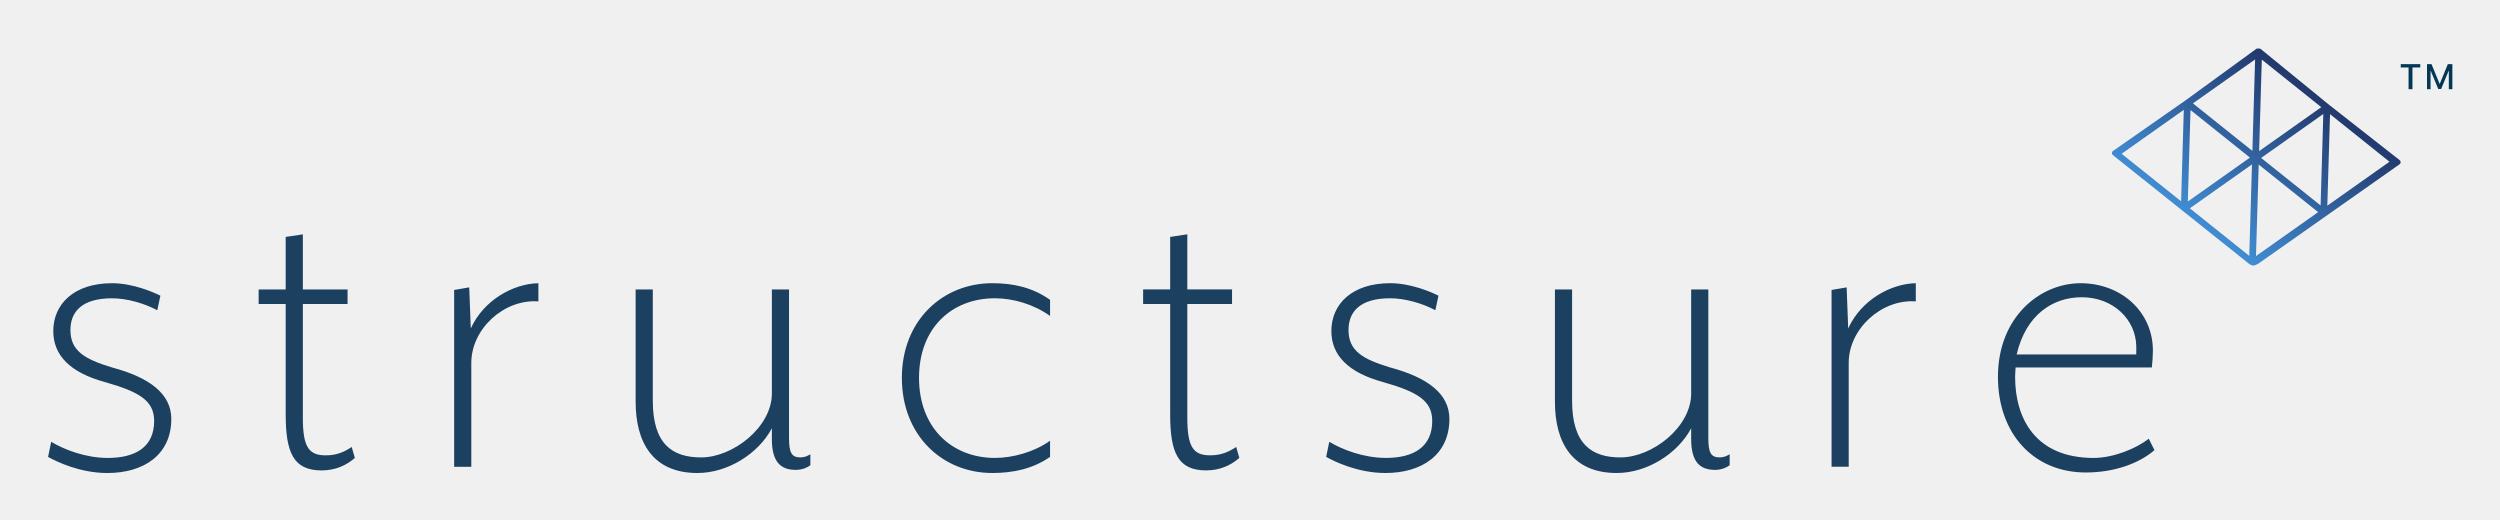
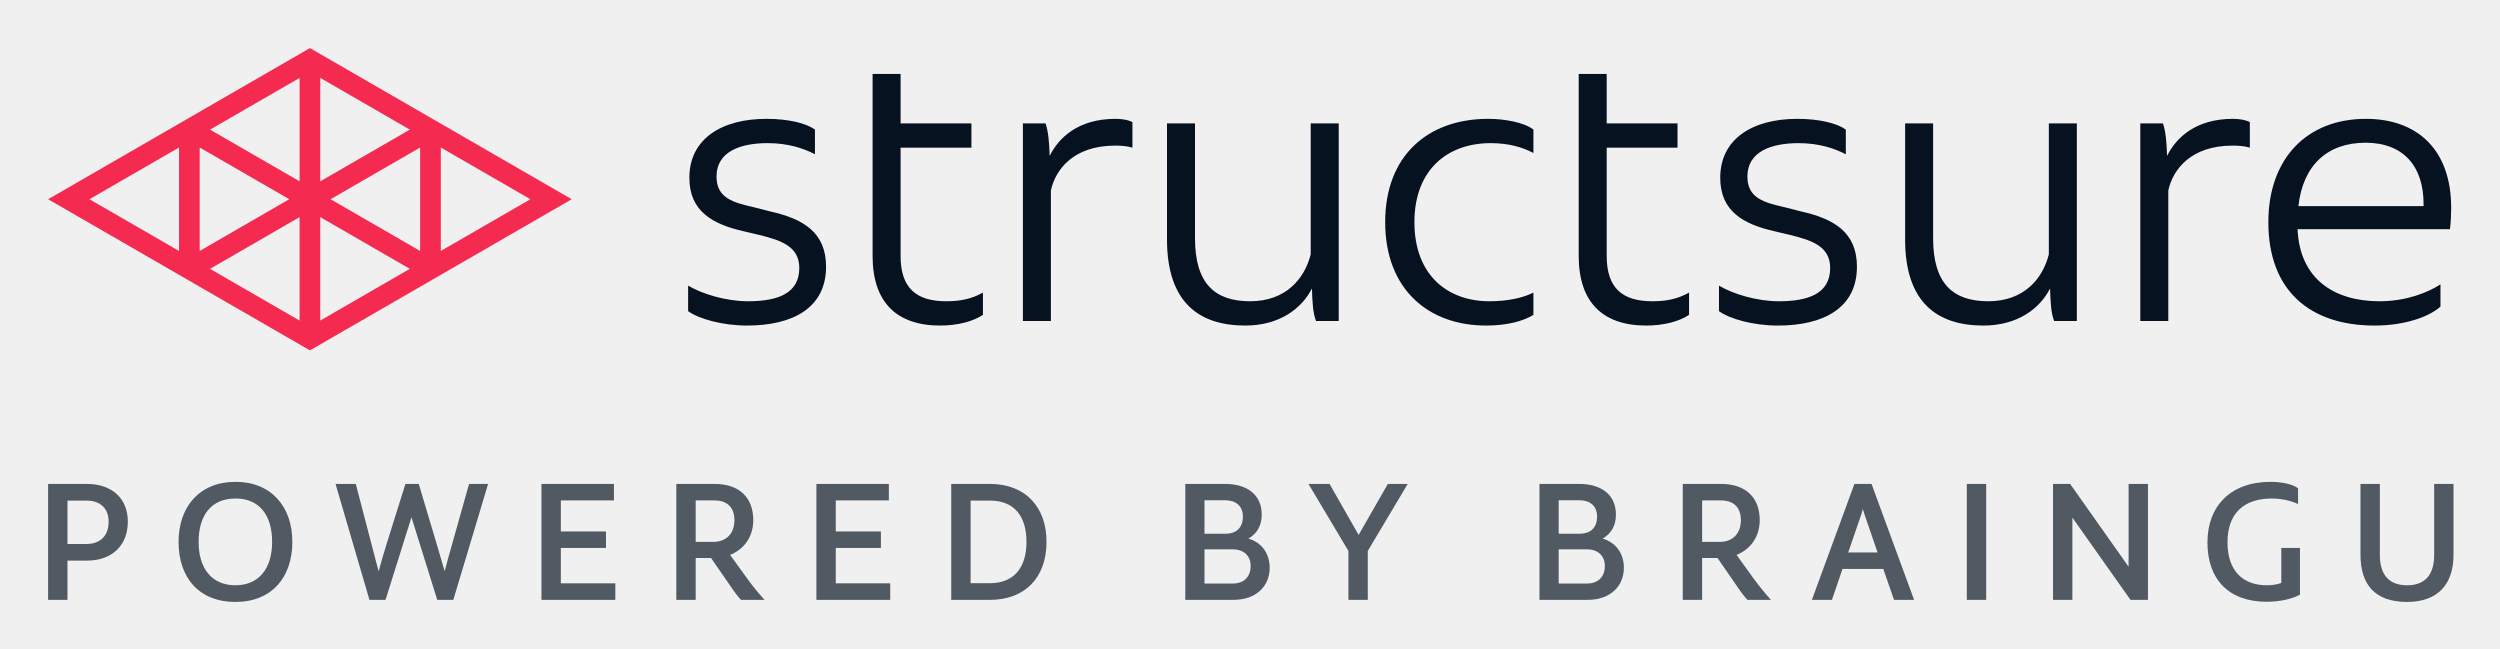
- <svg xmlns="http://www.w3.org/2000/svg" role="img" viewBox="-7.52 -7.52 391.04 81.29">
+ <svg xmlns="http://www.w3.org/2000/svg" role="img" viewBox="64.33 66.33 762.84 197.84">
+   <g clip-path="url(#clip0_690_3130)">
+     <path fill="#F52A50" d="M158.899 81l-79.889 46.123 79.886 46.123 79.886-46.123L158.899 81zm-39.941 61.904l-27.333-15.781 27.333-15.781v31.562zm6.304-31.562l27.326 15.777h-.003l-27.323 15.782v-31.563.004zm30.482 52.803h-.007l-27.323-15.781 27.323-15.777h.007v31.558zm.003-42.486h-.003l-27.327-15.777 27.327-15.778h.003v31.555zm6.301-31.559h.007l27.322 15.778h.004l-27.326 15.778h-.004l-.003.003V90.1zm.003 74.042h-.007v-31.559h.007l27.326 15.781-27.326 15.778zm30.478-21.238l-13.663-7.89-13.663-7.887v-.008l27.323-15.777v31.562h.003zm6.308-31.562l27.333 15.781-27.333 15.781v-31.562z" />
+   </g>
+   <g fill="#061220" clip-path="url(#clip1_690_3130)">
+     <path d="M292.519 158.258c9.173 0 15.706-2.387 15.706-10.177 0-6.534-5.528-8.419-12.187-10.052l-4.775-1.131c-9.423-2.14-16.585-6.035-16.585-16.338 0-11.81 9.8-17.967 23.496-17.967 6.91 0 12.187 1.382 14.826 3.267v7.539c-3.644-1.885-8.293-3.393-14.449-3.393-8.419 0-15.581 2.639-15.581 10.177 0 6.534 4.901 7.916 11.56 9.424l4.9 1.256c10.052 2.262 16.962 6.408 16.962 16.837 0 12.69-10.303 17.967-24.124 17.967-7.413 0-14.7-2.01-17.967-4.397v-7.79c4.146 2.513 11.559 4.774 18.218 4.774v.004zm38.071-69.361h8.544v15.078h21.611v7.413h-21.611v33.045c0 9.8 4.774 13.821 13.947 13.821 4.397 0 7.79-.754 11.182-2.638v6.784c-3.015 2.011-7.664 3.267-13.067 3.267-13.319 0-20.606-7.162-20.606-21.234V88.897zm45.861 15.078h6.911c.879 2.513 1.131 6.031 1.256 9.926 2.764-5.528 8.67-11.308 20.104-11.308 1.633 0 3.769.251 5.151 1.005v7.79c-1.508-.502-3.518-.628-5.277-.628-12.69 0-18.219 7.288-19.601 13.695v39.83h-8.544v-60.31zm43.973 35.432v-35.432h8.544v35.055c0 13.821 6.031 19.224 16.836 19.224 10.806 0 16.586-6.785 18.47-14.323v-39.956h8.544v60.31h-6.91c-1.005-2.513-1.131-6.031-1.257-9.926-3.141 6.157-9.926 11.308-20.354 11.308-14.073 0-23.873-7.036-23.873-26.26zm97.986-36.814c4.9 0 10.805 1.005 13.821 3.267v7.162c-3.267-1.759-7.539-3.016-13.068-3.016-12.941 0-23.244 7.916-23.244 24.124 0 16.209 10.177 24.124 22.868 24.124 5.528 0 10.177-1.005 13.444-2.638v6.785c-3.016 1.884-7.916 3.266-14.45 3.266-17.59 0-30.783-11.056-30.783-31.537 0-20.48 13.193-31.537 31.412-31.537zm27.639-13.695h8.544v15.078h21.611v7.413h-21.611v33.045c0 9.8 4.774 13.821 13.947 13.821 4.397 0 7.79-.754 11.182-2.638v6.784c-3.015 2.011-7.664 3.267-13.067 3.267-13.319 0-20.606-7.162-20.606-21.234V88.897zm61.027 69.361c9.172 0 15.706-2.388 15.706-10.178 0-6.533-5.529-8.418-12.188-10.051l-4.774-1.131c-9.424-2.136-16.586-6.031-16.586-16.334 0-11.811 9.801-17.968 23.496-17.968 6.911 0 12.188 1.383 14.826 3.267v7.539c-3.643-1.885-8.292-3.392-14.449-3.392-8.418 0-15.58 2.638-15.58 10.177 0 6.534 4.9 7.916 11.559 9.423l4.901 1.257c10.051 2.261 16.962 6.408 16.962 16.836 0 12.691-10.303 17.968-24.124 17.968-7.413 0-14.701-2.011-17.968-4.398v-7.79c4.147 2.513 11.56 4.775 18.219 4.775zm38.574-18.851v-35.432h8.544v35.055c0 13.821 6.031 19.224 16.837 19.224 10.805 0 16.585-6.785 18.47-14.323v-39.956h8.544v60.31h-6.911c-1.005-2.513-1.131-6.031-1.256-9.926-3.141 6.157-9.926 11.308-20.355 11.308-14.072 0-23.873-7.036-23.873-26.26zm71.762-35.432h6.911c.879 2.513 1.13 6.031 1.256 9.926 2.764-5.528 8.67-11.308 20.104-11.308 1.633 0 3.769.251 5.151 1.005v7.79c-1.508-.502-3.518-.628-5.277-.628-12.69 0-18.219 7.288-19.601 13.695v39.83h-8.544v-60.31zm39.072 30.155c0-19.349 11.685-31.537 29.779-31.537 15.58 0 26.008 9.298 26.008 27.14 0 2.01-.125 4.774-.377 6.533h-46.489c.628 15.203 11.183 21.988 25.004 21.988 8.167 0 14.7-2.638 18.595-5.151v6.785c-3.518 3.141-10.931 5.779-20.103 5.779-19.601 0-32.417-10.554-32.417-31.537zm47.369-4.9v-.628c0-11.56-6.157-18.722-17.716-18.722-11.56 0-19.098 6.785-20.48 19.35h38.196z" />
+   </g>
+   <path fill="#515963" d="M79.01 249.365h5.91v-11.968h5.858c7.863 0 12.559-4.712 12.559-11.914 0-6.937-4.696-11.491-12.559-11.491h-11.768v35.373zm5.91-17.051v-13.238h5.805c4.116 0 6.755 2.33 6.755 6.407 0 4.448-2.639 6.831-6.755 6.831h-5.805zM136.175 250c11.135 0 17.362-7.572 17.362-18.322 0-10.696-6.385-18.321-17.362-18.321-10.976 0-17.362 7.625-17.362 18.321 0 10.856 6.175 18.322 17.362 18.322zm-11.24-18.322c0-8.048 3.8-13.238 11.24-13.238 7.388 0 11.188 5.19 11.188 13.238 0 8.049-3.958 13.239-11.188 13.239-7.282 0-11.24-5.19-11.24-13.239zm72.549.318l-5.383-18.004h-4.063l-5.647 18.004c-.897 2.86-1.847 6.09-2.533 8.684-.58-2.33-1.425-5.507-2.269-8.684l-4.697-18.004h-6.174l10.343 35.373h4.908l7.916-25.206 7.863 25.206h4.907l10.607-35.373h-5.804l-5.066 18.004c-.898 3.177-1.795 6.301-2.375 8.631-.739-2.488-1.636-5.666-2.533-8.631zm32.069 17.369h22.533v-5.031h-16.623v-10.802h13.774v-5.031h-13.774v-9.478h16.201v-5.031h-22.111v35.373zm41.145 0h5.91v-12.762h4.697l6.069 8.79c1.266 1.906 2.322 3.177 3.061 3.972h7.177c-1.32-1.43-3.378-3.866-5.067-6.196l-5.435-7.519c4.38-1.748 7.071-5.666 7.071-10.591 0-6.777-4.116-11.067-11.82-11.067h-11.663v35.373zm5.91-17.687v-12.655h5.7c3.958 0 6.121 2.171 6.121 6.036 0 4.078-2.48 6.619-6.491 6.619h-5.33zm36.833 17.687h22.533v-5.031h-16.623v-10.802h13.774v-5.031h-13.774v-9.478h16.201v-5.031h-22.111v35.373zm41.145 0h11.821c10.818 0 17.256-6.937 17.256-17.687 0-10.643-6.438-17.686-17.256-17.686h-11.821v35.373zm5.911-5.084v-25.205h5.91c7.23 0 11.135 4.554 11.135 12.602 0 8.208-4.116 12.603-11.135 12.603h-5.91zm65.506 5.084h14.723c6.86 0 11.029-4.131 11.029-9.797 0-4.395-2.48-7.731-6.491-8.896 2.534-1.429 4.064-3.865 4.064-7.307 0-6.195-4.591-9.373-11.188-9.373h-12.137v35.373zm5.858-4.978v-10.432h8.601c3.694 0 5.488 2.277 5.488 5.031 0 3.283-1.952 5.401-5.488 5.401h-8.601zm0-15.197v-10.22h6.279c3.114 0 5.436 1.588 5.436 4.977 0 3.707-2.322 5.243-5.225 5.243h-6.49zm43.919 5.242v14.933h5.911v-14.933l12.19-20.44h-6.069l-8.918 15.568-8.866-15.568h-6.438l12.19 20.44zm58.301 14.933h14.724c6.86 0 11.029-4.131 11.029-9.797 0-4.395-2.48-7.731-6.491-8.896 2.533-1.429 4.063-3.865 4.063-7.307 0-6.195-4.591-9.373-11.187-9.373h-12.138v35.373zm5.858-4.978v-10.432h8.602c3.694 0 5.488 2.277 5.488 5.031 0 3.283-1.953 5.401-5.488 5.401h-8.602zm0-15.197v-10.22h6.28c3.113 0 5.435 1.588 5.435 4.977 0 3.707-2.322 5.243-5.224 5.243h-6.491zm37.864 20.175h5.911v-12.762h4.696l6.069 8.79c1.267 1.906 2.322 3.177 3.061 3.972h7.177c-1.32-1.43-3.378-3.866-5.066-6.196l-5.436-7.519c4.38-1.748 7.072-5.666 7.072-10.591 0-6.777-4.117-11.067-11.821-11.067h-11.663v35.373zm5.911-17.687v-12.655h5.699c3.958 0 6.122 2.171 6.122 6.036 0 4.078-2.481 6.619-6.491 6.619h-5.33zm50.107-6.724l3.43 9.955h-8.971l3.43-9.955c.37-1.007.739-2.172 1.056-3.284.316 1.112.686 2.277 1.055 3.284zm-16.623 24.411h6.122l3.219-9.426h12.454l3.272 9.426h6.121l-12.982-35.373h-5.224l-12.982 35.373zm47.276 0h5.911v-35.373h-5.911v35.373zm49.945 0h5.33v-35.373h-5.91v25.259l-17.837-25.259h-5.224v35.373h5.91v-25.1l17.731 25.1zm23.48-17.475c0 11.226 6.544 18.057 17.995 18.057 4.328 0 7.916-.9 10.238-2.171v-14.244h-5.699v10.696c-1.372.477-2.903.689-4.38.689-7.441 0-12.032-4.501-12.032-13.08 0-9.002 5.119-13.397 13.562-13.397 3.166 0 6.28.848 7.968 1.695v-4.766c-1.213-1.112-4.591-2.012-8.337-2.012-12.243 0-19.315 7.36-19.315 18.533zm46.699 3.707c0 9.055 4.38 14.403 14.196 14.403 9.604 0 14.195-5.56 14.195-14.403v-21.605h-5.91v21.658c0 6.195-2.85 9.267-8.285 9.267-5.383 0-8.285-3.072-8.285-9.267v-21.658h-5.911v21.605z" />
  <defs>
-     <clipPath id="a" clipPathUnits="userSpaceOnUse">
-       <path d="M0 0h2821v498H0z" />
+     <clipPath id="clip0_690_3130">
+       <path fill="#fff" d="M0 0h159.772v92.246H0z" transform="translate(79.01 81)" />
    </clipPath>
-     <clipPath id="b" clipPathUnits="userSpaceOnUse">
-       <path d="M2666.81 429.18l-72.94-51.563 3.17 107.344zm80-64.004l-72.92-51.543 3.17 107.344zm-163.68 4.863l-72.91-51.531 3.18 107.332zm80.02-63.984l-72.95-51.543 3.2 107.324zm-150.55 4.472l72.92 51.543-3.21-107.324zm-80.02 63.985l72.94 51.562-3.18-107.332zm163.67-4.864l72.93 51.563-3.17-107.344zm-80.01 64.004l72.92 51.543-3.17-107.332zm63.46-186.328s3.72-3.543 6.63-3.816c3.45-.332 7.34 2.597 7.34 2.597l164.45 115.704c.48.39 1.94 1.035 1.76 3.183-.13 1.629-1.63 2.449-1.63 2.449l-82.43 64.629-80.3 65.547c-.08.059-.18.09-.26.149-.1.078-.21.136-.32.195-.33.176-.67.312-1.03.391-.09.019-.17.058-.26.066-.45.07-.9.059-1.34-.027-.1-.02-.19-.071-.29-.09-.2-.059-.42-.098-.61-.184-.16-.078-.29-.187-.43-.273-.06-.039-.14-.051-.2-.09l-83.37-60.684-85.16-59.414s-1.08-.976-1.08-2.304c0-1.231.85-2.137.85-2.137z" />
+     <clipPath id="clip1_690_3130">
+       <path fill="#fff" d="M0 0h542.278v76.77H0z" transform="translate(274.301 88.897)" />
    </clipPath>
-     <linearGradient id="c" x1="0" x2="1" y1="0" y2="0" gradientTransform="scale(209.14 -209.14) rotate(-52.843 4.663 -12.847)" gradientUnits="userSpaceOnUse" spreadMethod="pad">
-       <stop offset="0" stop-color="#418dd3" />
-       <stop offset="0" stop-color="#418dd3" />
-       <stop offset="1" stop-color="#22386b" />
-       <stop offset="1" stop-color="#22386b" />
-     </linearGradient>
  </defs>
-   <path fill="#043756" d="M369.219 6.427V3.031h-1.223v-.523h3.051v.523h-1.22v3.396h-.608m6.852 0h-.557V3.542h-.019l-1.183 2.855h-.451l-1.184-2.855h-.019v2.885h-.555v-3.919h.704l1.268 3.094h.021l1.267-3.094h.707v3.919" />
-   <g clip-path="url(#a)" transform="matrix(.13333 0 0 -.13333 0 66.467)">
-     <g clip-path="url(#b)">
-       <path fill="url(#c)" d="M2584 243v1h-2v1h-1v1h-1v1h-2v1h-1v1h-1v1h-1v1h-2v1h-1v1h-1v1h-1v1h-2v1h-1v1h-1v1h-1v1h-2v1h-1v1h-1v1h-1v1h-2v1h-1v1h-1v1h-1v1h-2v1h-1v1h-1v1h-1v1h-2v1h-1v1h-1v1h-1v1h-2v1h-1v1h-1v1h-1v1h-2v1h-1v1h-1v1h-1v1h-2v1h-1v1h-1v1h-1v1h-2v1h-1v1h-1v1h-1v1h-2v1h-1v1h-1v1h-2v1h-1v1h-1v1h-1v1h-2v1h-1v1h-1v1h-1v1h-2v1h-1v1h-1v1h-1v1h-2v1h-1v1h-1v1h-1v1h-2v1h-1v1h-1v1h-1v1h-2v1h-1v1h-1v1h-1v1h-2v1h-1v1h-1v1h-1v1h-2v1h-1v1h-1v1h-1v1h-2v1h-1v1h-1v1h-1v1h-2v1h-1v1h-1v1h-1v1h-2v1h-1v1h-1v1h-1v1h-2v1h-1v1h-1v1h-1v1h-2v1h-1v1h-1v1h-1v1h-2v1h-1v1h-1v1h-1v1h-2v1h-1v1h-1v1h-1v1h-2v1h-1v1h-1v1h-1v1h-2v1h-1v1h-1v1h-1v1h-2v1h-1v1h-1v1h-1v1h-2v1h-1v1h-1v1h-1v1h-2v1h-1v1h-1v1h-1v5h1v1h2v1h1v1h2v1h1v1h1v1h2v1h1v1h2v1h1v1h2v1h1v1h1v1h2v1h1v1h2v1h1v1h2v1h1v1h1v1h2v1h1v1h2v1h1v1h2v1h1v1h2v1h1v1h1v1h2v1h1v1h2v1h1v1h2v1h1v1h1v1h2v1h1v1h2v1h1v1h2v1h1v1h1v1h2v1h1v1h2v1h1v1h2v1h1v1h1v1h2v1h1v1h2v1h1v1h2v1h1v1h2v1h1v1h1v1h2v1h1v1h2v1h1v1h1v1h2v1h1v1h1v1h2v1h1v1h2v1h1v1h1v1h2v1h1v1h1v1h2v1h1v1h2v1h1v1h1v1h2v1h1v1h1v1h2v1h1v1h2v1h1v1h1v1h2v1h1v1h1v1h2v1h1v1h2v1h1v1h1v1h2v1h1v1h1v1h2v1h1v1h2v1h1v1h1v1h2v1h1v1h1v1h2v1h1v1h2v1h1v1h1v1h2v1h1v1h1v1h2v1h1v1h2v1h1v1h1v1h8v-1h1v-1h1v-1h1v-1h2v-1h1v-1h1v-1h1v-1h2v-1h1v-1h1v-1h1v-1h1v-1h2v-1h1v-1h1v-1h1v-1h2v-1h1v-1h1v-1h1v-1h2v-1h1v-1h1v-1h1v-1h1v-1h2v-1h1v-1h1v-1h1v-1h2v-1h1v-1h1v-1h1v-1h1v-1h2v-1h1v-1h1v-1h1v-1h2v-1h1v-1h1v-1h1v-1h1v-1h2v-1h1v-1h1v-1h1v-1h2v-1h1v-1h1v-1h1v-1h1v-1h2v-1h1v-1h1v-1h1v-1h2v-1h1v-1h1v-1h1v-1h2v-1h1v-1h1v-1h1v-1h1v-1h2v-1h1v-1h1v-1h2v-1h1v-1h1v-1h1v-1h2v-1h1v-1h1v-1h1v-1h2v-1h1v-1h1v-1h2v-1h1v-1h1v-1h1v-1h2v-1h1v-1h1v-1h1v-1h2v-1h1v-1h1v-1h2v-1h1v-1h1v-1h1v-1h2v-1h1v-1h1v-1h1v-1h2v-1h1v-1h1v-1h2v-1h1v-1h1v-1h1v-1h2v-1h1v-1h1v-1h2v-1h1v-1h1v-1h1v-1h2v-1h1v-1h1v-1h1v-1h2v-1h1v-1h1v-1h2v-1h1v-1h1v-1h1v-1h2v-1h1v-1h1v-1h1v-1h2v-1h1v-1h1v-1h1v-5h-1v-1h-2v-1h-1v-1h-1v-1h-2v-1h-1v-1h-2v-1h-1v-1h-1v-1h-2v-1h-1v-1h-2v-1h-1v-1h-2v-1h-1v-1h-1v-1h-2v-1h-1v-1h-2v-1h-1v-1h-2v-1h-1v-1h-1v-1h-2v-1h-1v-1h-2v-1h-1v-1h-1v-1h-2v-1h-1v-1h-2v-1h-1v-1h-2v-1h-1v-1h-1v-1h-2v-1h-1v-1h-2v-1h-1v-1h-2v-1h-1v-1h-1v-1h-2v-1h-1v-1h-2v-1h-1v-1h-1v-1h-2v-1h-1v-1h-2v-1h-1v-1h-2v-1h-1v-1h-1v-1h-2v-1h-1v-1h-2v-1h-1v-1h-2v-1h-1v-1h-1v-1h-2v-1h-1v-1h-2v-1h-1v-1h-1v-1h-2v-1h-1v-1h-2v-1h-1v-1h-2v-1h-1v-1h-1v-1h-2v-1h-1v-1h-2v-1h-1v-1h-2v-1h-1v-1h-1v-1h-2v-1h-1v-1h-2v-1h-1v-1h-2v-1h-1v-1h-1v-1h-2v-1h-1v-1h-2v-1h-1v-1h-1v-1h-2v-1h-1v-1h-2v-1h-1v-1h-2v-1h-1v-1h-1v-1h-2v-1h-1v-1h-2v-1h-1v-1h-2v-1h-1v-1h-1v-1h-2v-1h-1v-1h-2v-1h-1v-1h-1v-1h-2v-1h-1v-1h-2v-1h-1v-1h-2v-1h-1v-1h-2v-1h-2v-1zm-3 14v-1h1v22h1v34h1v33h1v15h-2v-1h-1v-1h-2v-1h-1v-1h-2v-1h-1v-1h-1v-1h-2v-1h-1v-1h-2v-1h-1v-1h-1v-1h-2v-1h-1v-1h-2v-1h-1v-1h-2v-1h-1v-1h-1v-1h-2v-1h-1v-1h-2v-1h-1v-1h-1v-1h-2v-1h-1v-1h-2v-1h-1v-1h-2v-1h-1v-1h-1v-1h-2v-1h-1v-1h-2v-1h-1v-1h-1v-1h-2v-1h-1v-1h-2v-1h-1v-1h-1v-1h-2v-1h-1v-1h-2v-1h-1v-1h-2v-1h-1v-1h-1v-1h-2v-1h-1v-1h1v-1h1v-1h2v-1h1v-1h1v-1h1v-1h2v-1h1v-1h1v-1h1v-1h2v-1h1v-1h1v-1h1v-1h2v-1h1v-1h1v-1h1v-1h2v-1h1v-1h1v-1h1v-1h2v-1h1v-1h1v-1h1v-1h2v-1h1v-1h1v-1h1v-1h2v-1h1v-1h1v-1h1v-1h1v-1h2v-1h1v-1h1v-1h1v-1h2v-1h1v-1h1v-1h1v-1h2v-1h1v-1h1v-1h1v-1h2v-1h1v-1h1v-1h1v-1h2v-1h1v-1zm10 0v-1h1v1h1v1h2v1h1v1h1v1h2v1h1v1h2v1h1v1h2v1h1v1h1v1h2v1h1v1h2v1h1v1h1v1h2v1h1v1h2v1h1v1h2v1h1v1h1v1h2v1h1v1h2v1h1v1h1v1h2v1h1v1h2v1h1v1h2v1h1v1h1v1h2v1h1v1h2v1h1v1h1v1h2v1h1v1h2v1h1v1h1v1h2v1h1v1h2v1h1v2h-1v1h-1v1h-1v1h-2v1h-1v1h-1v1h-1v1h-2v1h-1v1h-1v1h-1v1h-2v1h-1v1h-1v1h-1v1h-2v1h-1v1h-1v1h-1v1h-2v1h-1v1h-1v1h-1v1h-2v1h-1v1h-1v1h-1v1h-2v1h-1v1h-1v1h-1v1h-2v1h-1v1h-1v1h-1v1h-2v1h-1v1h-1v1h-1v1h-2v1h-1v1h-1v1h-1v1h-2v1h-1v1h-1v1h-1v1h-2v1h-1v1h-1v1h-1v1h-2v1h-1v1h-1v-12h-1v-34h-1v-33h-1zm74 59v-1h1v33h1v34h1v34h1v4h-1v-1h-1v-1h-2v-1h-1v-1h-2v-1h-1v-1h-2v-1h-1v-1h-1v-1h-2v-1h-1v-1h-2v-1h-1v-1h-1v-1h-2v-1h-1v-1h-2v-1h-1v-1h-1v-1h-2v-1h-1v-1h-2v-1h-1v-1h-2v-1h-1v-1h-1v-1h-2v-1h-1v-1h-2v-1h-1v-1h-1v-1h-2v-1h-1v-1h-2v-1h-1v-1h-2v-1h-1v-1h-1v-1h-2v-1h-1v-1h-2v-1h-1v-1h-1v-1h-2v-1h-1v-1h-2v-1h-1v-1h-2v-1h-1v-1h-1v-1h-1v-1h1v-1h1v-1h1v-1h2v-1h1v-1h1v-1h1v-1h2v-1h1v-1h1v-1h1v-1h2v-1h1v-1h1v-1h1v-1h2v-1h1v-1h1v-1h1v-1h2v-1h1v-1h1v-1h1v-1h2v-1h1v-1h1v-1h1v-1h2v-1h1v-1h1v-1h1v-1h2v-1h1v-1h1v-1h1v-1h2v-1h1v-1h1v-1h1v-1h2v-1h1v-1h1v-1h1v-1h2v-1h1v-1h1v-1h1v-1h2v-1h1v-1h1v-1h1v-1h2v-1h1v-1zm9 0v-1h1v1h2v1h1v1h2v1h1v1h1v1h2v1h1v1h2v1h1v1h1v1h2v1h1v1h2v1h1v1h2v1h1v1h1v1h2v1h1v1h2v1h1v1h1v1h2v1h1v1h2v1h1v1h2v1h1v1h1v1h2v1h1v1h2v1h1v1h1v1h2v1h1v1h2v1h1v1h2v1h1v1h1v1h2v1h1v1h2v1h1v1h1v1h2v1h1v1h2v2h-1v1h-1v1h-1v1h-2v1h-1v1h-1v1h-1v1h-2v1h-1v1h-1v1h-1v1h-2v1h-1v1h-1v1h-1v1h-2v1h-1v1h-1v1h-1v1h-2v1h-1v1h-1v1h-1v1h-2v1h-1v1h-1v1h-1v1h-2v1h-1v1h-1v1h-1v1h-2v1h-1v1h-1v1h-1v1h-2v1h-1v1h-1v1h-1v1h-2v1h-1v1h-1v1h-1v1h-2v1h-1v1h-1v1h-1v1h-2v1h-1v1h-1v1h-1v1h-2v1h-1v1h-2v-34h-1v-34h-1v-34h-1zm-173 5v-1h1v21h1v34h1v34h1v16h-1v-1h-1v-1h-1v-1h-2v-1h-1v-1h-2v-1h-1v-1h-1v-1h-2v-1h-1v-1h-2v-1h-1v-1h-1v-1h-2v-1h-1v-1h-2v-1h-1v-1h-2v-1h-1v-1h-1v-1h-2v-1h-1v-1h-2v-1h-1v-1h-1v-1h-2v-1h-1v-1h-2v-1h-1v-1h-2v-1h-1v-1h-1v-1h-2v-1h-1v-1h-2v-1h-1v-1h-1v-1h-2v-1h-1v-1h-2v-1h-1v-1h-2v-1h-1v-1h-1v-1h-2v-1h-1v-1h-2v-1h-1v-1h-1v-1h-2v-1h-1v-1h1v-1h1v-1h1v-1h2v-1h1v-1h1v-1h1v-1h2v-1h1v-1h1v-1h1v-1h2v-1h1v-1h1v-1h1v-1h2v-1h1v-1h1v-1h1v-1h2v-1h1v-1h1v-1h1v-1h2v-1h1v-1h1v-1h1v-1h2v-1h1v-1h1v-1h1v-1h2v-1h1v-1h1v-1h2v-1h1v-1h1v-1h1v-1h2v-1h1v-1h1v-1h1v-1h2v-1h1v-1h1v-1h1v-1h2v-1h1v-1h1v-1h1v-1h2v-1h1v-1h1v-1zm10 0v-1h1v1h1v1h2v1h1v1h1v1h2v1h1v1h2v1h1v1h2v1h1v1h1v1h2v1h1v1h2v1h1v1h1v1h2v1h1v1h2v1h1v1h2v1h1v1h1v1h2v1h1v1h2v1h1v1h1v1h2v1h1v1h2v1h1v1h2v1h1v1h1v1h2v1h1v1h2v1h1v1h1v1h2v1h1v1h2v1h1v1h2v1h1v1h1v1h2v1h1v2h-1v1h-1v1h-1v1h-2v1h-1v1h-1v1h-1v1h-2v1h-1v1h-1v1h-1v1h-2v1h-1v1h-1v1h-1v1h-2v1h-1v1h-1v1h-1v1h-2v1h-1v1h-1v1h-1v1h-2v1h-1v1h-1v1h-1v1h-2v1h-1v1h-1v1h-1v1h-2v1h-1v1h-1v1h-1v1h-2v1h-1v1h-1v1h-1v1h-2v1h-1v1h-1v1h-1v1h-2v1h-1v1h-1v1h-1v1h-2v1h-1v1h-1v1h-1v1h-2v1h-1v1h-1v-12h-1v-34h-1v-34h-1zm74 59v-1h1v33h1v34h1v34h1v4h-1v-1h-1v-1h-2v-1h-1v-1h-2v-1h-1v-1h-2v-1h-1v-1h-1v-1h-2v-1h-1v-1h-2v-1h-1v-1h-1v-1h-2v-1h-1v-1h-2v-1h-1v-1h-2v-1h-1v-1h-1v-1h-2v-1h-1v-1h-2v-1h-1v-1h-1v-1h-2v-1h-1v-1h-2v-1h-1v-1h-1v-1h-2v-1h-1v-1h-2v-1h-1v-1h-2v-1h-1v-1h-1v-1h-2v-1h-1v-1h-2v-1h-1v-1h-1v-1h-2v-1h-1v-1h-2v-1h-1v-1h-2v-1h-1v-1h-1v-1h-1v-1h1v-1h1v-1h1v-1h2v-1h1v-1h1v-1h1v-1h2v-1h1v-1h1v-1h1v-1h2v-1h1v-1h1v-1h1v-1h2v-1h1v-1h1v-1h1v-1h2v-1h1v-1h1v-1h1v-1h2v-1h1v-1h1v-1h1v-1h2v-1h1v-1h1v-1h1v-1h2v-1h1v-1h1v-1h1v-1h2v-1h1v-1h1v-1h1v-1h2v-1h1v-1h1v-1h1v-1h2v-1h1v-1h1v-1h1v-1h2v-1h1v-1h1v-1h1v-1h2v-1h1v-1zm9 0v-1h1v1h2v1h1v1h2v1h1v1h1v1h2v1h1v1h2v1h1v1h1v1h2v1h1v1h2v1h1v1h2v1h1v1h1v1h2v1h1v1h2v1h1v1h1v1h2v1h1v1h2v1h1v1h2v1h1v1h1v1h2v1h1v1h2v1h1v1h1v1h2v1h1v1h2v1h1v1h1v1h2v1h1v1h2v1h1v1h2v1h1v1h1v1h2v1h1v1h2v2h-1v1h-1v1h-1v1h-2v1h-1v1h-1v1h-1v1h-2v1h-1v1h-1v1h-1v1h-2v1h-1v1h-1v1h-1v1h-2v1h-1v1h-1v1h-1v1h-2v1h-1v1h-1v1h-1v1h-2v1h-1v1h-1v1h-1v1h-2v1h-1v1h-1v1h-1v1h-2v1h-1v1h-1v1h-1v1h-2v1h-1v1h-1v1h-1v1h-2v1h-1v1h-1v1h-1v1h-2v1h-1v1h-1v1h-1v1h-2v1h-1v1h-1v1h-1v1h-2v1h-1v1h-2v-34h-1v-34h-1v-34h-1v-1" />
-     </g>
-   </g>
-   <path fill="#1c405f" d="M9.272 66.467C4.961 66.467 1.301 64.676 0 63.945l.487-2.358c2.034 1.22 5.369 2.521 8.866 2.521 4.311 0 7.239-1.708 7.239-5.775 0-3.173-2.278-4.556-7.727-6.1C3.497 50.768.813 48.085.813 44.262c0-4.231 3.253-7.483 9.191-7.483 3.253 0 6.425 1.381 7.564 1.952l-.489 2.277c-1.951-1.057-4.718-1.871-7.076-1.871-4.718 0-6.507 2.114-6.507 4.962 0 3.253 2.196 4.555 6.507 5.856 5.774 1.545 9.272 4.068 9.272 8.053 0 5.612-4.311 8.46-10.005 8.46m33.508-.408c-4.393 0-5.612-2.766-5.612-8.784v-17.244h-4.23v-2.277h4.23v-8.215l2.684-.407v8.622h6.995v2.277h-6.995v17.814c0 4.636.976 5.857 3.578 5.857 1.79 0 2.929-.57 4.067-1.302l.489 1.708c-1.301 1.139-3.01 1.952-5.206 1.952m23.422-16.837v16.268h-2.684V37.836l2.359-.407.244 6.425c2.033-4.472 6.669-6.995 10.574-7.075v2.846c-5.369-.406-10.493 4.311-10.493 9.598M101.581 66.467c-6.995 0-9.678-4.799-9.678-11.145V37.754h2.684v17.406c0 6.833 3.091 8.867 7.565 8.867 4.961 0 11.061-4.719 11.061-10.005V37.754h2.685v23.262c0 2.277.407 3.01 1.79 3.01.651 0 1.139-.245 1.545-.489v1.708c-.406.324-1.22.732-2.277.732-2.278 0-3.743-1.14-3.743-4.8v-1.708c-2.114 3.986-6.913 6.996-11.631 6.996m46.116 0c-7.808 0-14.152-5.857-14.152-14.885 0-8.948 6.344-14.803 14.152-14.803 3.255 0 6.264.649 9.029 2.602v2.521c-2.603-1.871-5.857-2.766-8.621-2.766-6.75 0-11.876 4.637-11.876 12.445 0 7.808 5.125 12.526 11.876 12.526 2.764 0 6.1-.895 8.621-2.684v2.521c-2.684 1.871-5.775 2.522-9.029 2.522m33.427-.408c-4.392 0-5.613-2.766-5.613-8.784v-17.244h-4.229v-2.277h4.229v-8.215l2.684-.407v8.622h6.996v2.277h-6.996v17.814c0 4.636.977 5.857 3.58 5.857 1.789 0 2.927-.57 4.067-1.302l.488 1.708c-1.303 1.139-3.009 1.952-5.205 1.952m28.058.408c-4.312 0-7.972-1.791-9.272-2.522l.488-2.358c2.032 1.22 5.367 2.521 8.865 2.521 4.312 0 7.239-1.708 7.239-5.775 0-3.173-2.277-4.556-7.726-6.1-5.368-1.465-8.053-4.148-8.053-7.971 0-4.231 3.253-7.483 9.19-7.483 3.255 0 6.426 1.381 7.565 1.952l-.488 2.277c-1.952-1.057-4.717-1.871-7.077-1.871-4.717 0-6.505 2.114-6.505 4.962 0 3.253 2.196 4.555 6.505 5.856 5.777 1.545 9.274 4.068 9.274 8.053 0 5.612-4.312 8.46-10.005 8.46m36.19 0c-6.995 0-9.678-4.799-9.678-11.145V37.754h2.684v17.406c0 6.833 3.091 8.867 7.565 8.867 4.961 0 11.061-4.719 11.061-10.005V37.754h2.685v23.262c0 2.277.405 3.01 1.788 3.01.652 0 1.14-.245 1.545-.489v1.708c-.405.324-1.22.732-2.277.732-2.277 0-3.741-1.14-3.741-4.8v-1.708c-2.115 3.986-6.915 6.996-11.632 6.996m36.274-17.244v16.268h-2.683V37.836l2.359-.407.244 6.425c2.033-4.472 6.669-6.995 10.573-7.075v2.846c-5.368-.406-10.493 4.311-10.493 9.598m44.979-2.603c-.081-4.148-3.579-7.646-8.541-7.646-4.473 0-8.702 2.685-10.168 8.948h18.709zm-18.952 4.799c0 6.507 3.172 12.689 12.282 12.689 3.091 0 6.669-1.464 8.621-3.009l.895 1.789c-2.44 2.115-6.344 3.497-10.736 3.497-8.134 0-13.746-6.019-13.746-14.966 0-9.354 6.588-14.64 12.932-14.64 6.264 0 11.306 4.391 11.306 10.572 0 .651-.081 1.871-.163 2.603h-21.31s-.081.977-.081 1.465" />
</svg>
